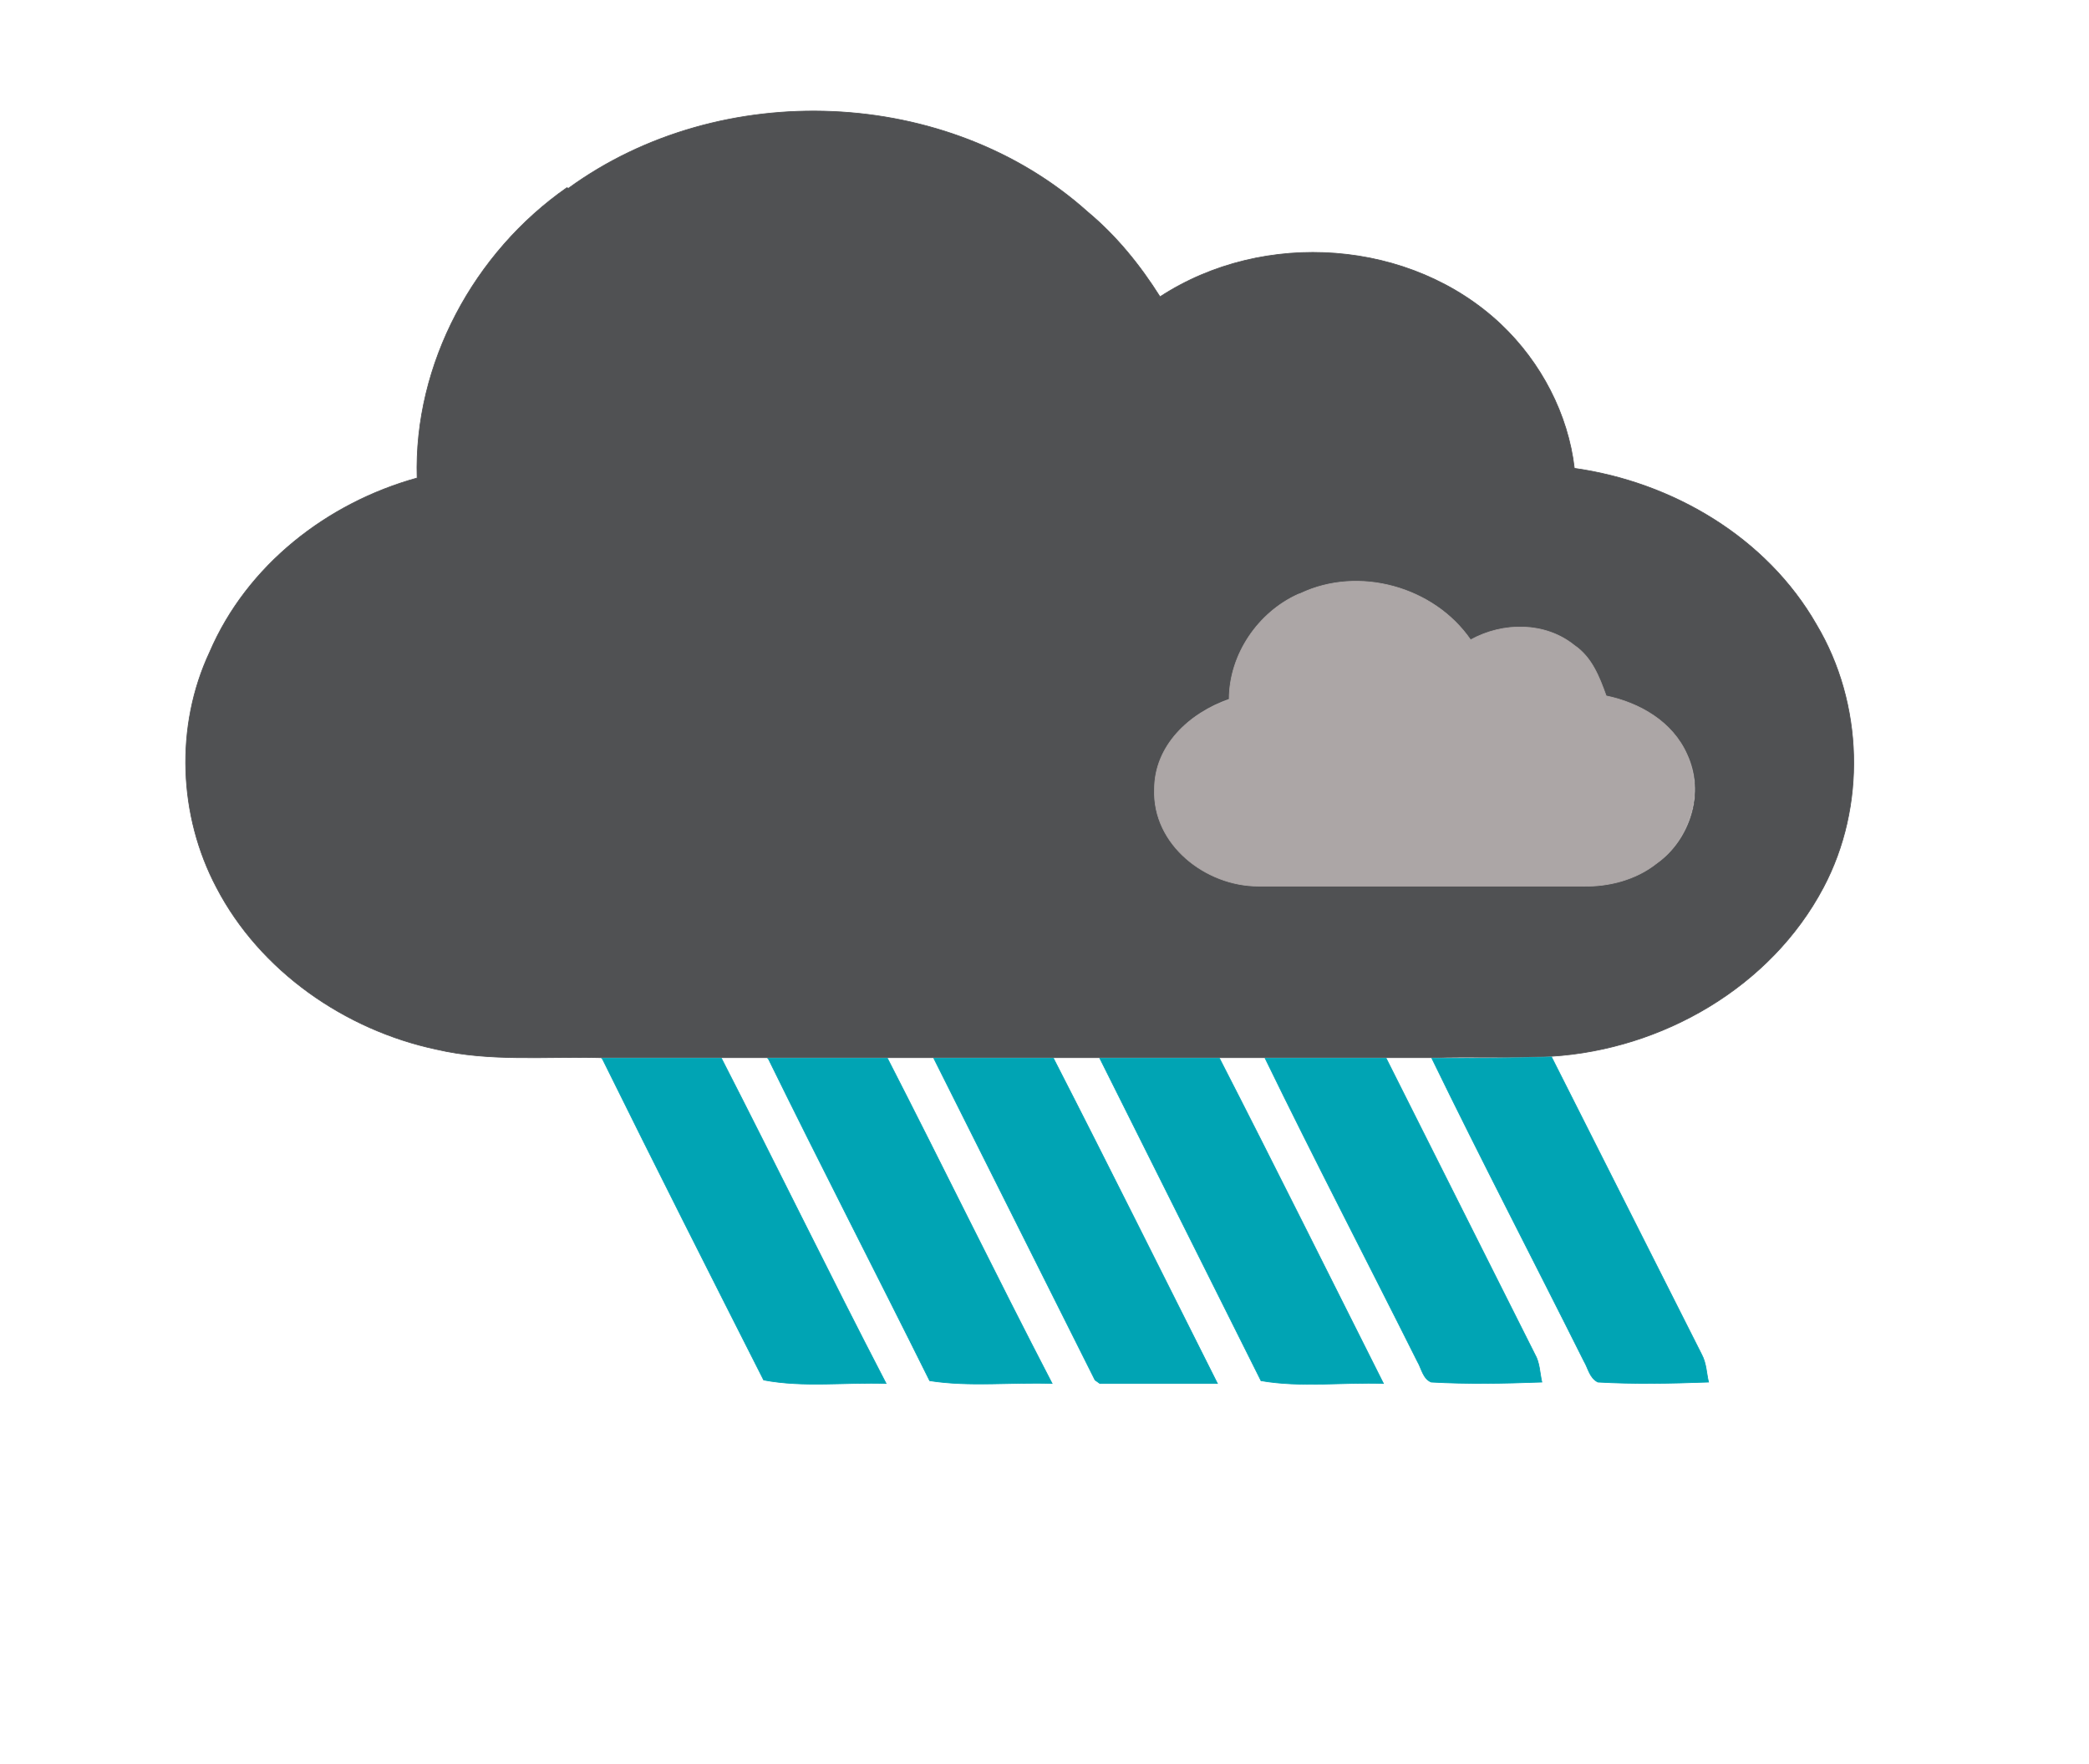
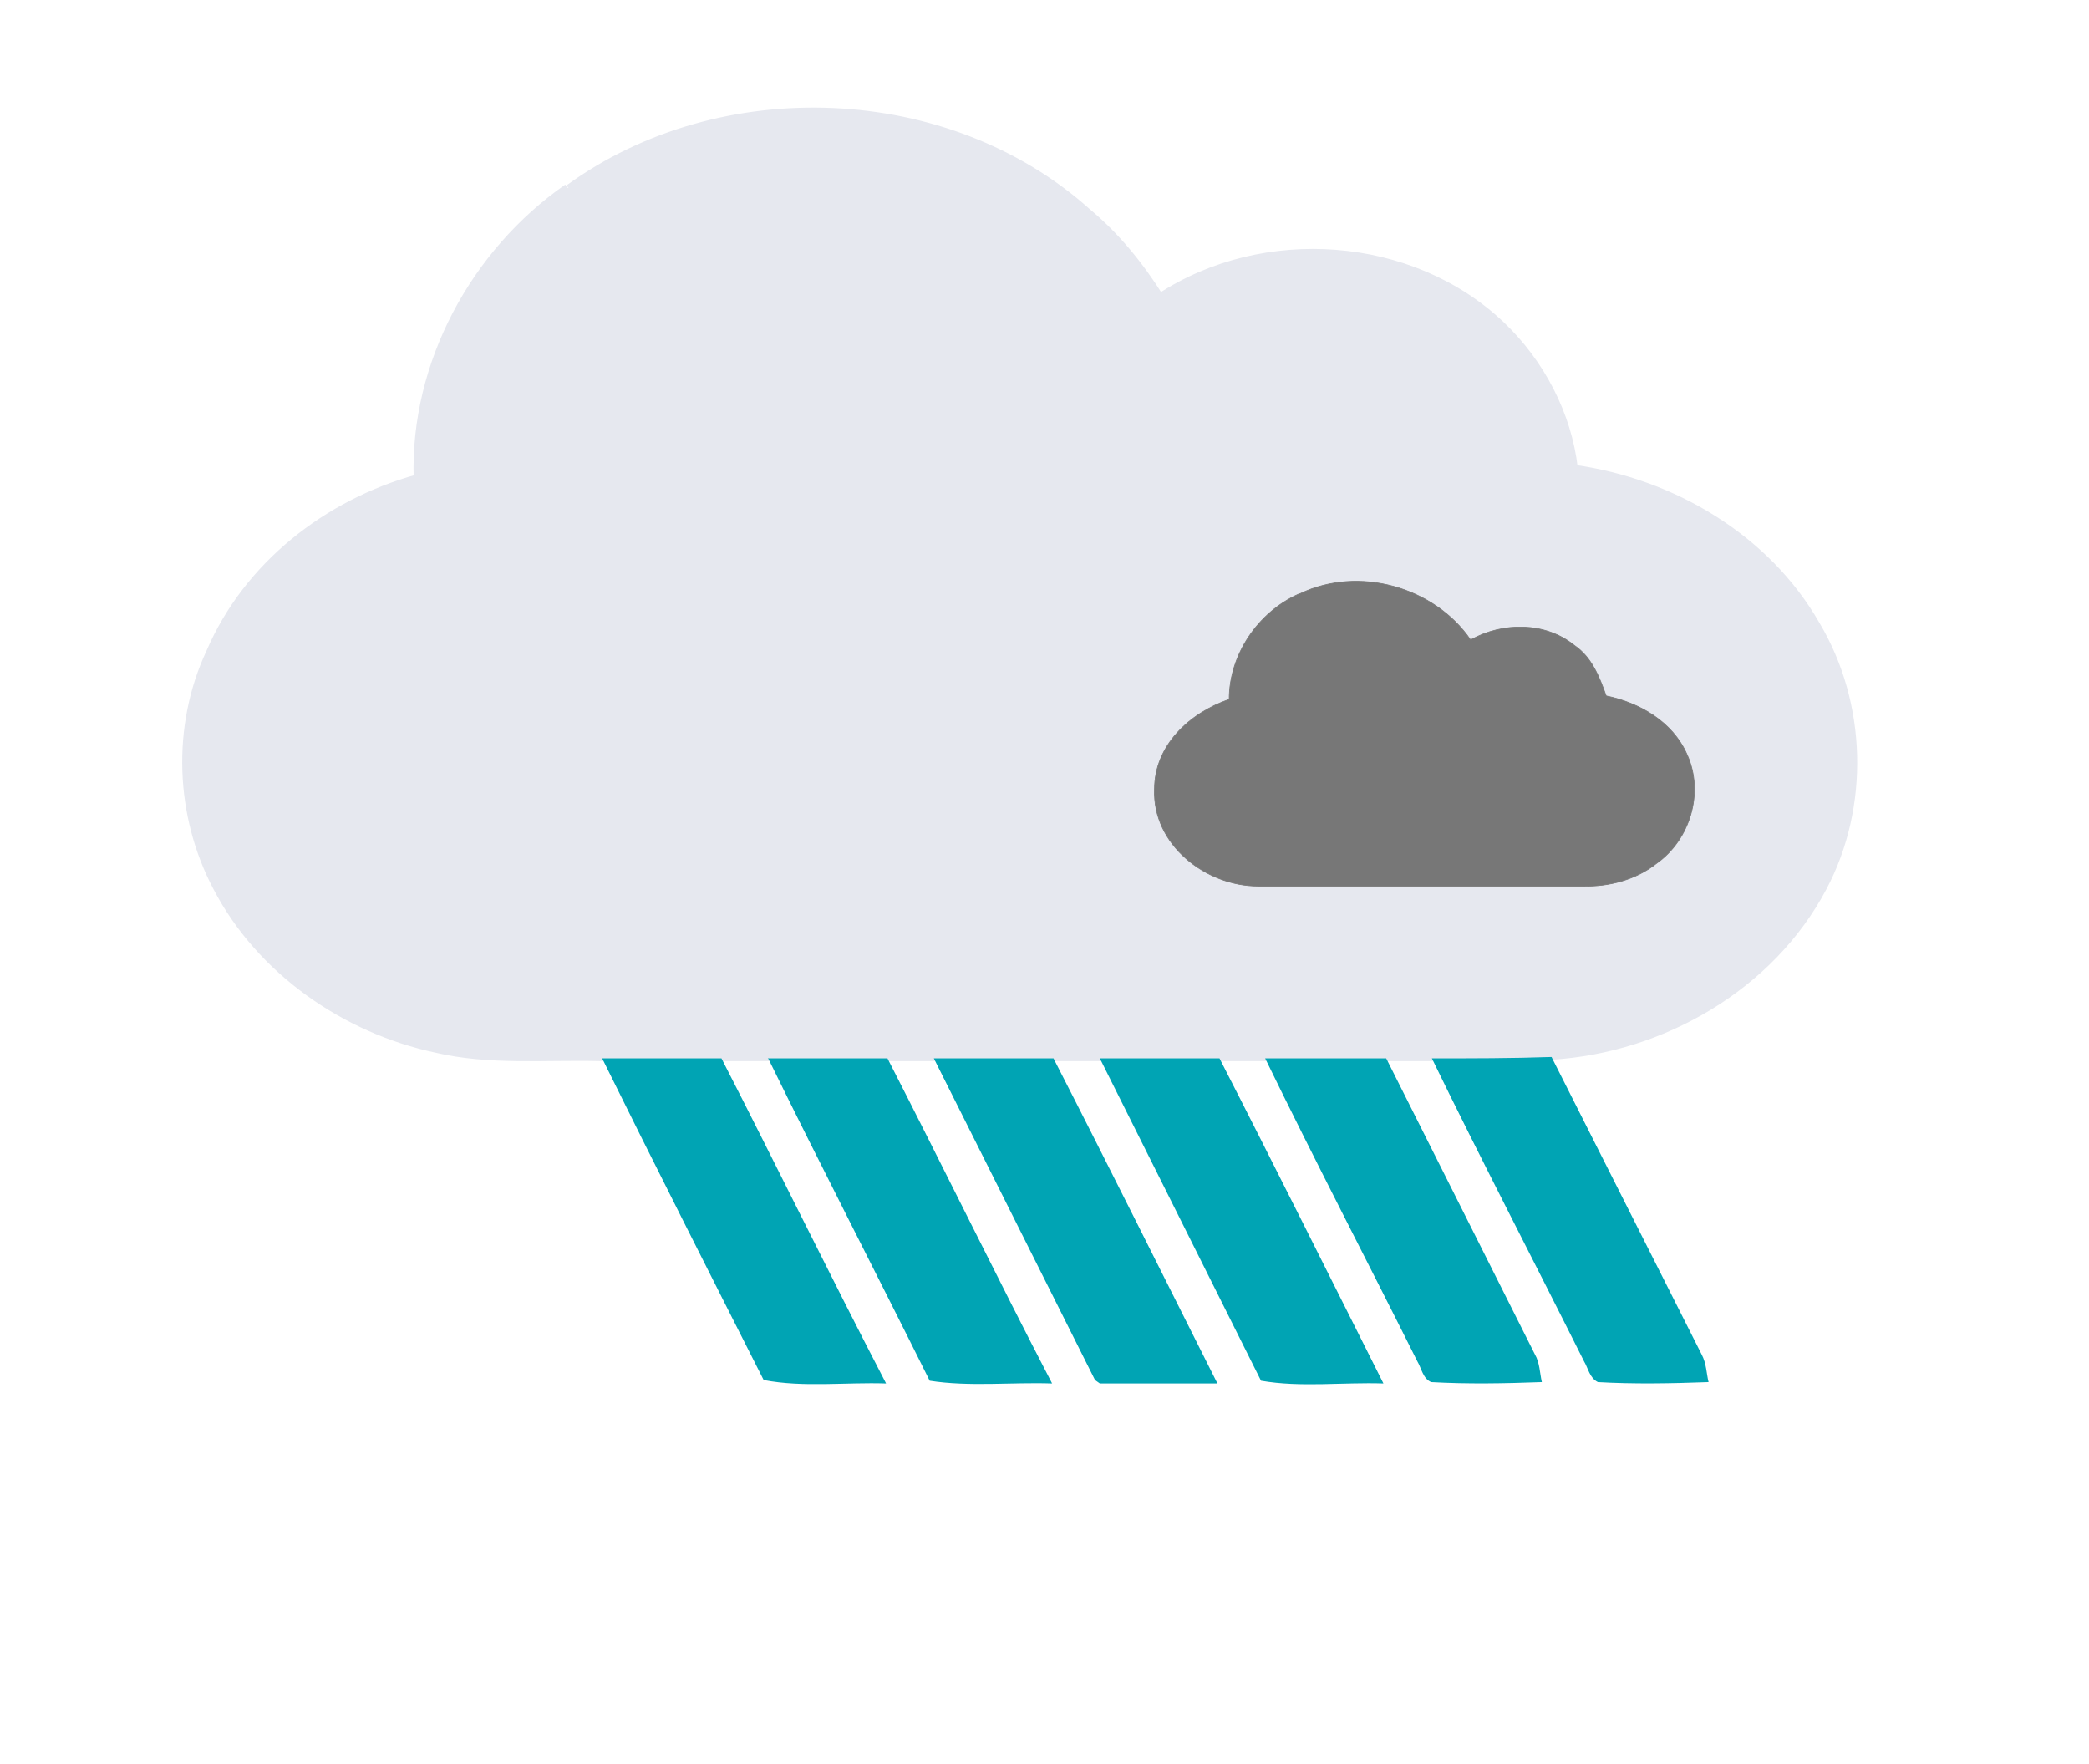
<svg xmlns="http://www.w3.org/2000/svg" id="weather34 rain 35" width="302pt" height="340" viewBox="0 0 302 255">
-   <path fill="#505153" stroke="#505153" stroke-width=".1" d="M82.2 27.2c22-16 54.8-14.7 75 3.4 4.2 3.5 7.6 7.7 10.5 12.3 15-9.8 36.3-8.3 49.3 4 5.8 5.5 9.7 13 10.6 20.8 14.2 2 27.8 10 35 22.6 6.8 11.4 7.2 26.3 1 38-7.6 14.4-23.3 23.4-39.3 24.4-5.7.3-11.5 0-17.3.2H86.8c-8-.2-16 .6-23.7-1.2-13.2-2.8-25.5-11.3-31.8-23.4-5.5-10.4-6-23.3-1-34 5.4-12.6 17-21.6 30-25.2-.5-16.5 8.2-32.6 21.7-42M188 85.8c-6 2.6-10.2 8.7-10.2 15.2-5.7 2-10.8 6.7-10.8 13-.3 8 7.4 14 15 14h47c3.7 0 7.6-1 10.6-3.3 4.8-3.4 7-10.2 4.3-15.6-2.2-4.7-7-7.4-11.8-8.4-1-2.8-2-5.6-4.5-7.3-4.3-3.4-10.4-3.4-15-.8-5.3-7.8-16.3-10.7-24.8-6.7z" />
-   <path fill="#aca6a6" stroke="#aca6a6" stroke-width=".1" d="M188 85.8c8.4-4 19.3-1 24.6 6.7 4.7-2.6 10.8-2.6 15 .8 2.5 1.7 3.6 4.5 4.6 7.3 4.8 1 9.6 3.7 11.7 8.5 2.5 5.5.4 12.3-4.4 15.7-3 2.4-7 3.4-10.6 3.3h-47c-7.6 0-15.3-6-15-14 0-6.3 5-11 10.8-13 0-6.5 4.2-12.6 10-15.2z" />
-   <path fill="#00a4b4" stroke="#00a4b4" stroke-width=".1" d="M87 153h17.3c8 15.6 15.7 31.4 23.8 47-5.8-.2-12 .6-17.7-.5-7.8-15.4-15.7-31-23.3-46.4zM111 153h17.3c8 15.6 15.7 31.4 23.8 47-5.8-.2-12 .5-17.7-.4-7.7-15.5-15.7-31-23.3-46.5zM135 153h17.3c8 15.6 15.8 31.3 23.7 47h-17l-.7-.5L135 153zM159 153h17.3c8 15.6 15.8 31.3 23.7 47-5.8-.2-12 .6-17.7-.4L159 153zM183 153h17.4l21.5 42.8c.7 1.2.7 2.7 1 4-5.4.2-10.7.3-16 0-1.2-.5-1.4-2-2-3-7.3-14.6-14.8-29-22-43.8zM207 153c5.8 0 11.6 0 17.3-.2l21.7 43c.7 1.3.7 2.8 1 4-5.4.2-10.8.3-16 0-1.2-.6-1.4-2-2-3-7.3-14.6-14.8-29-22-43.8z" />
+   <path fill="#e6e8ef" stroke="#e6e8ef" stroke-width="1px" d="M82.2 27.2c22-16 54.8-14.7 75 3.4 4.2 3.5 7.6 7.7 10.5 12.3 15-9.8 36.3-8.3 49.3 4 5.8 5.5 9.7 13 10.6 20.8 14.2 2 27.8 10 35 22.6 6.8 11.4 7.2 26.3 1 38-7.6 14.4-23.3 23.4-39.3 24.4-5.7.3-11.5 0-17.3.2H86.8c-8-.2-16 .6-23.7-1.2-13.2-2.8-25.5-11.3-31.8-23.4-5.5-10.4-6-23.3-1-34 5.4-12.6 17-21.6 30-25.2-.5-16.5 8.2-32.6 21.7-42M188 85.8c-6 2.6-10.2 8.7-10.2 15.2-5.7 2-10.8 6.7-10.8 13-.3 8 7.4 14 15 14h47c3.7 0 7.6-1 10.6-3.3 4.8-3.4 7-10.2 4.3-15.6-2.2-4.7-7-7.4-11.8-8.4-1-2.8-2-5.6-4.5-7.3-4.3-3.4-10.4-3.4-15-.8-5.3-7.8-16.3-10.7-24.8-6.7z" />
+   <path fill="#777" stroke="#777" stroke-width="0.1" d="M188 85.8c8.4-4 19.3-1 24.6 6.7 4.7-2.6 10.8-2.6 15 .8 2.5 1.7 3.6 4.5 4.6 7.3 4.8 1 9.6 3.7 11.7 8.5 2.5 5.5.4 12.3-4.4 15.7-3 2.4-7 3.4-10.6 3.3h-47c-7.6 0-15.3-6-15-14 0-6.3 5-11 10.8-13 0-6.5 4.2-12.6 10-15.2z" />
+   <path fill="#00a4b4" stroke="0" stroke-width="0" d="M87 153h17.3c8 15.6 15.7 31.4 23.8 47-5.8-.2-12 .6-17.7-.5-7.8-15.4-15.7-31-23.3-46.4zM111 153h17.3c8 15.6 15.7 31.4 23.8 47-5.8-.2-12 .5-17.7-.4-7.7-15.5-15.7-31-23.3-46.5zM135 153h17.3c8 15.6 15.8 31.3 23.7 47h-17l-.7-.5L135 153zM159 153h17.3c8 15.6 15.8 31.3 23.7 47-5.8-.2-12 .6-17.7-.4L159 153zM183 153h17.4l21.5 42.8c.7 1.2.7 2.7 1 4-5.4.2-10.7.3-16 0-1.2-.5-1.4-2-2-3-7.3-14.6-14.8-29-22-43.8zM207 153c5.8 0 11.6 0 17.3-.2l21.7 43c.7 1.3.7 2.8 1 4-5.4.2-10.8.3-16 0-1.2-.6-1.4-2-2-3-7.3-14.6-14.8-29-22-43.8z" />
</svg>
